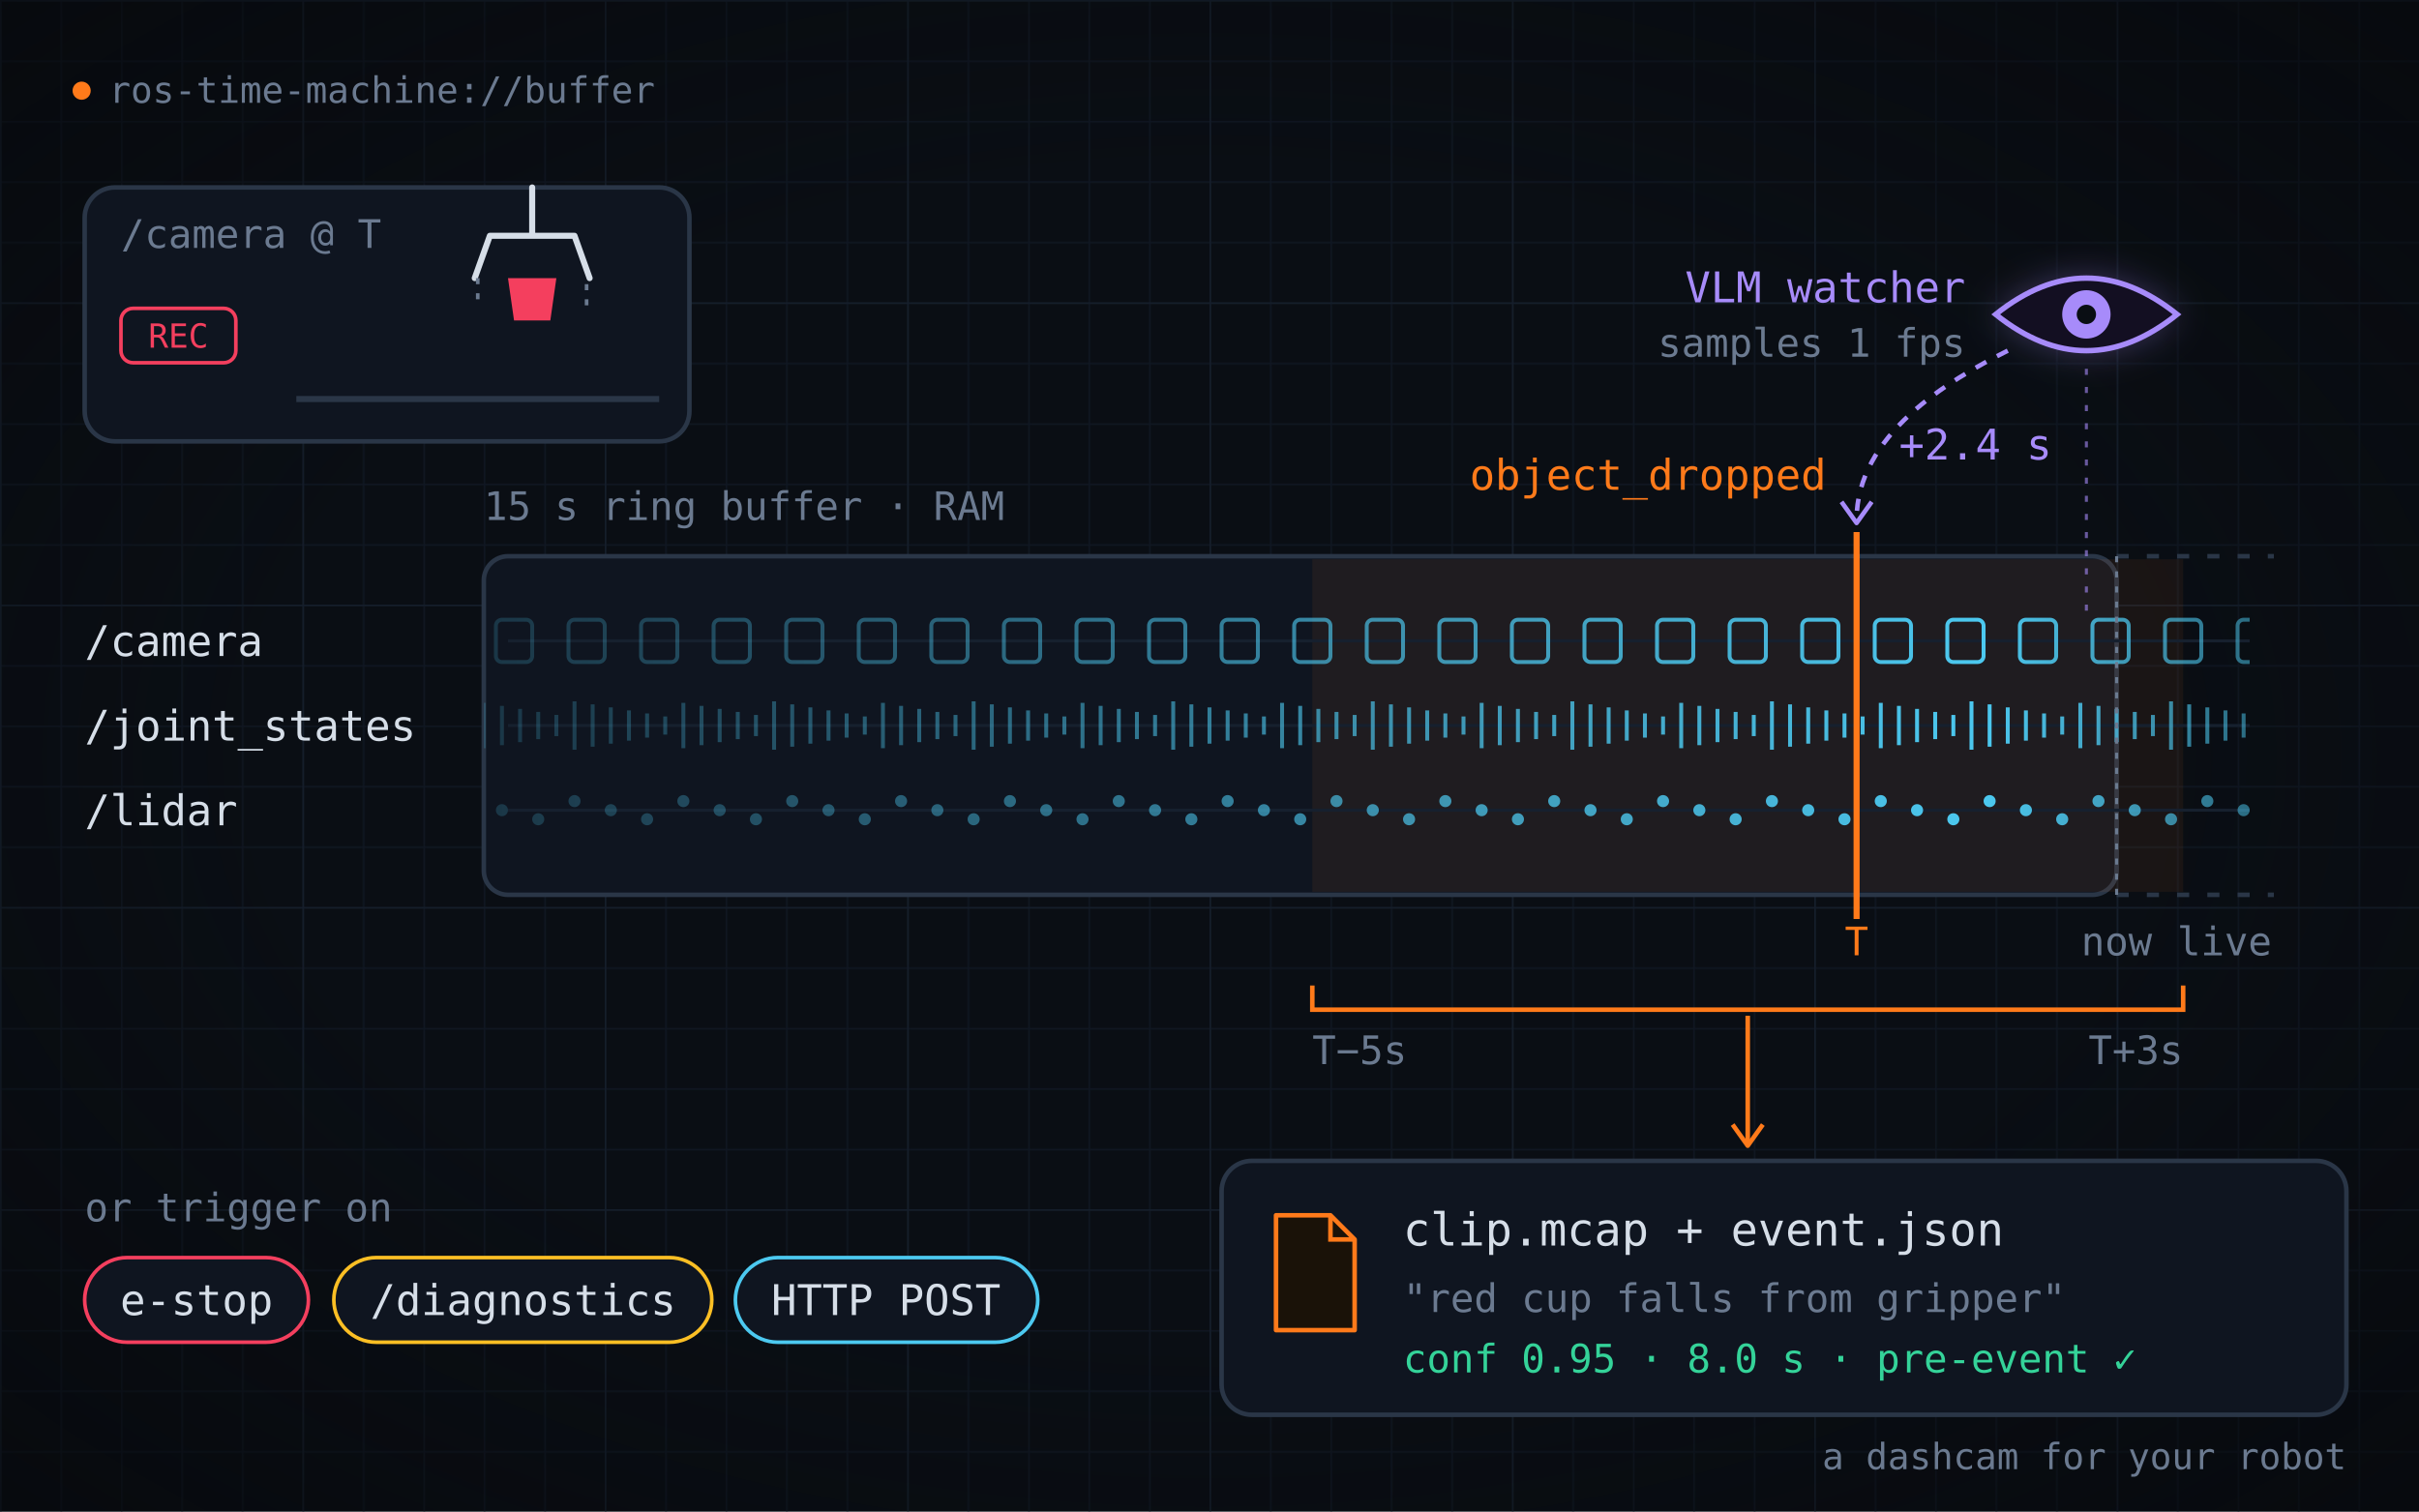
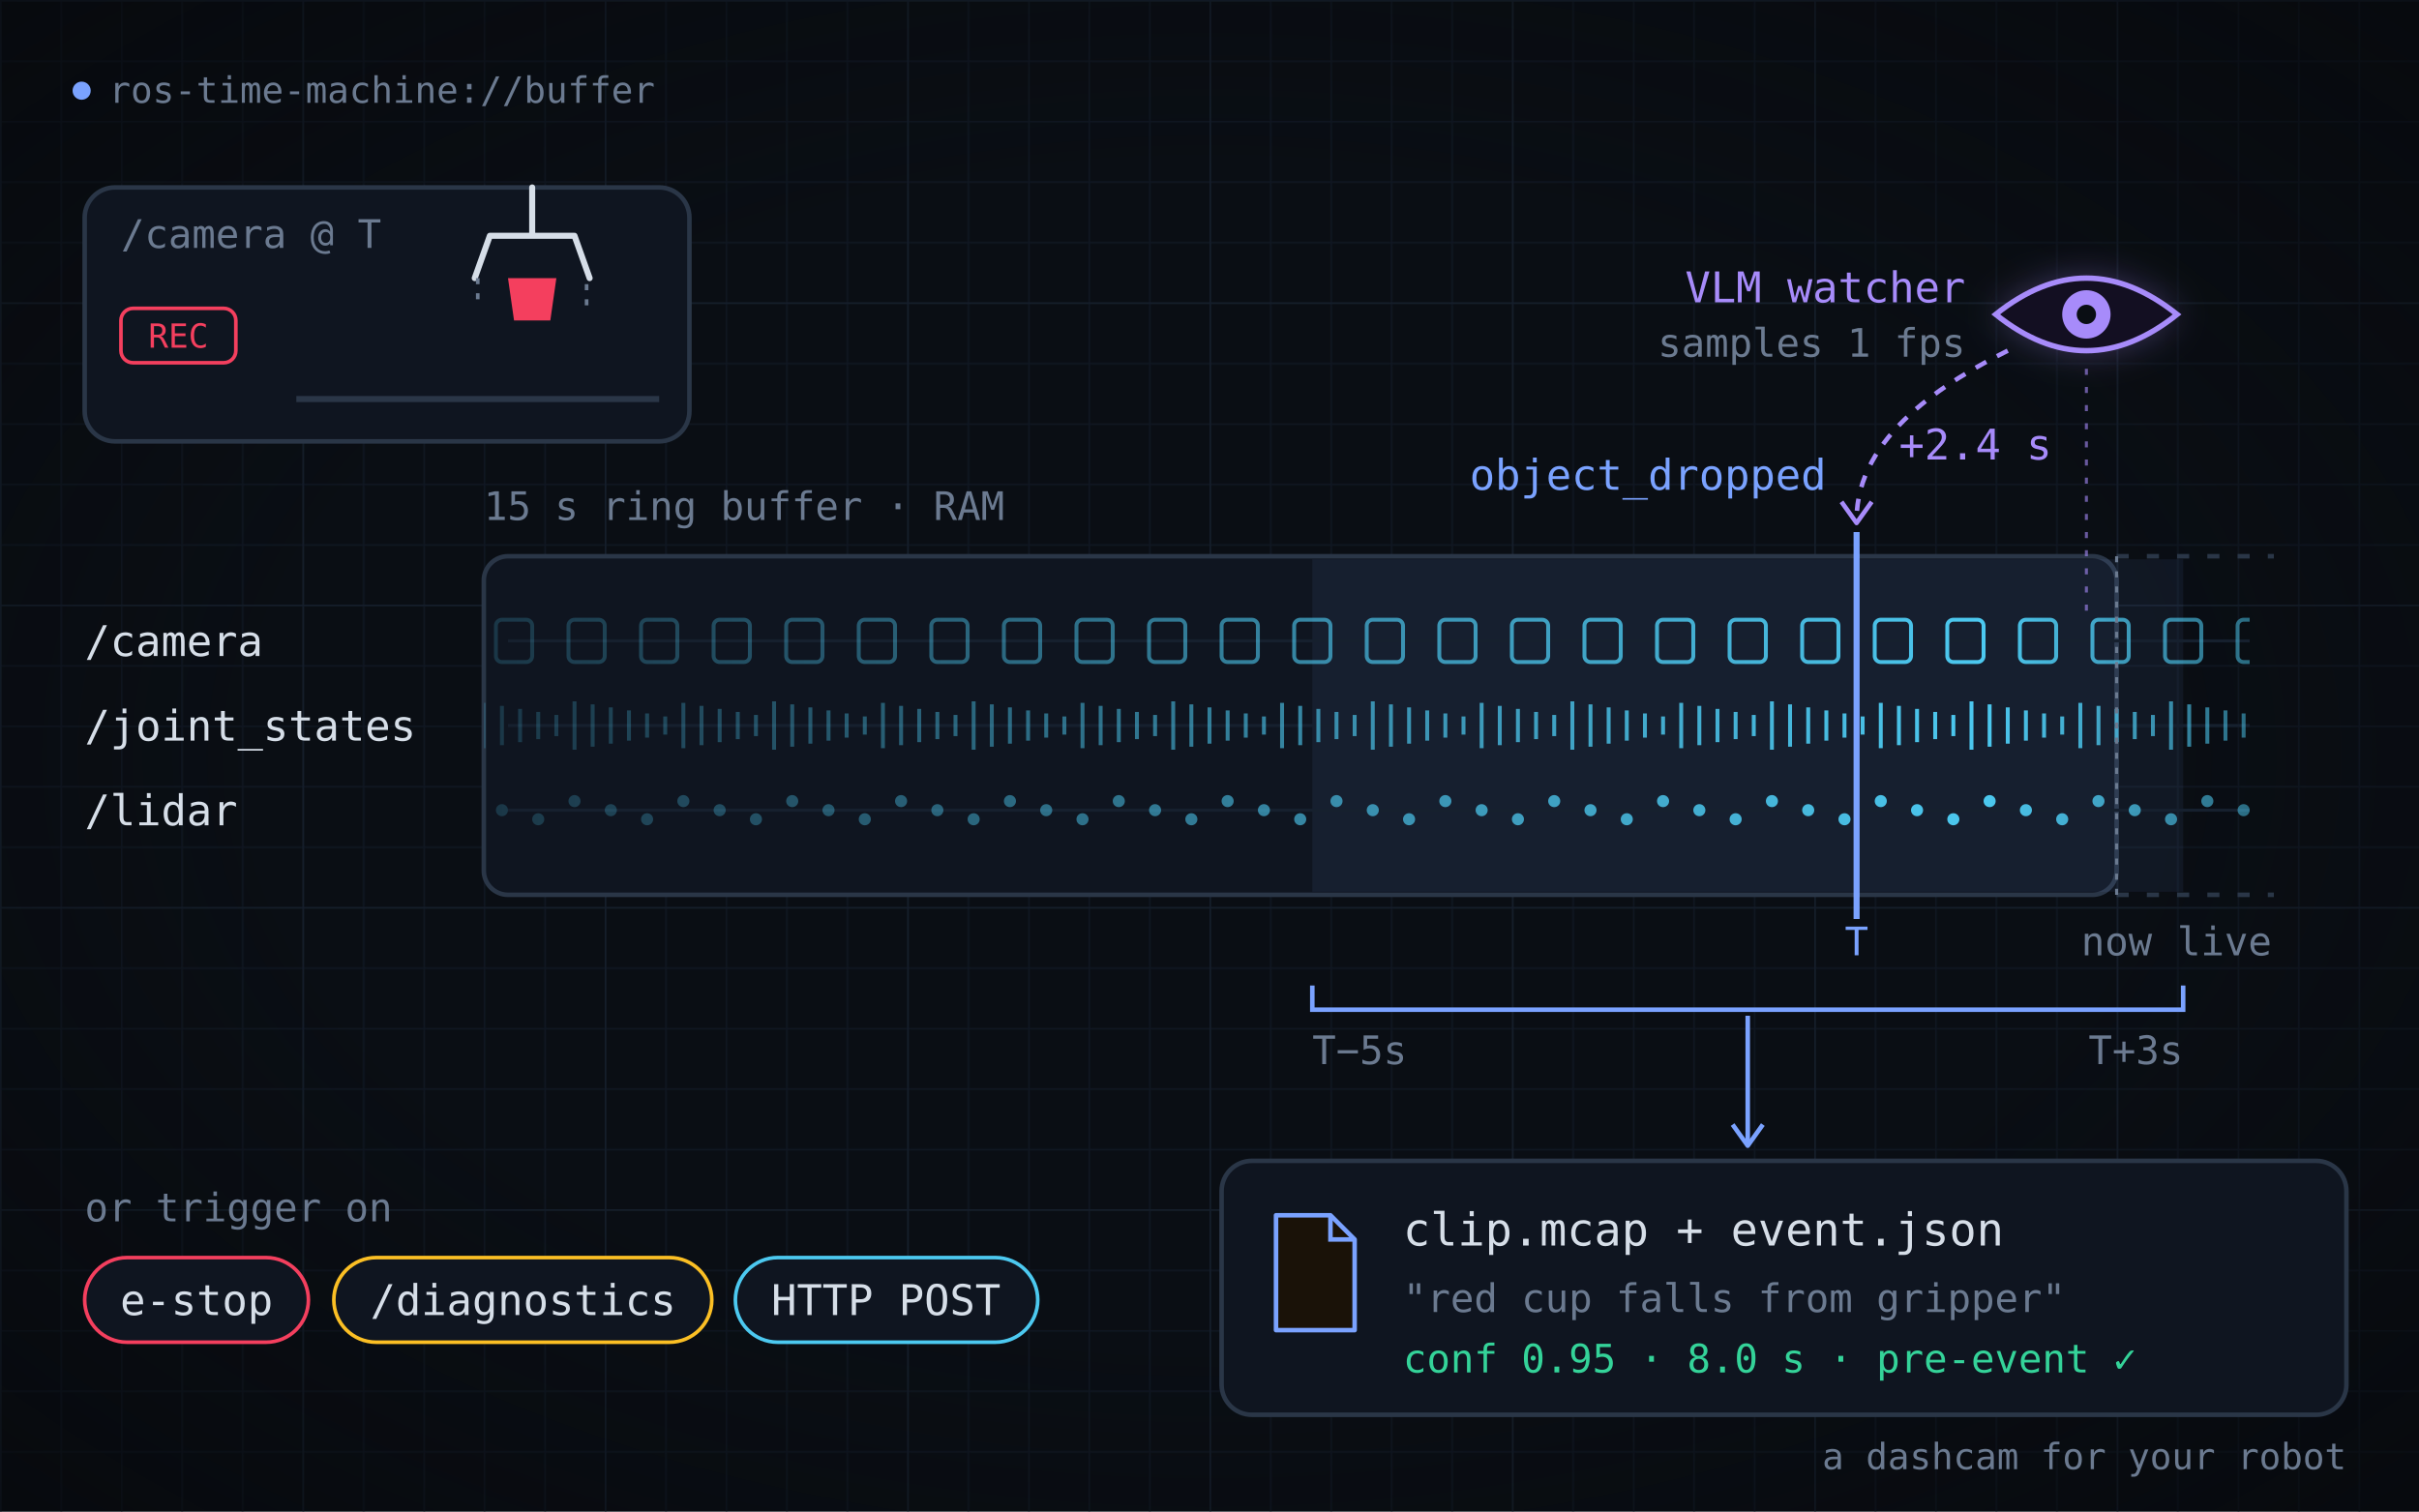
<svg xmlns="http://www.w3.org/2000/svg" viewBox="0 0 800 500" width="800" height="500" font-family="'JetBrains Mono','SF Mono',Menlo,Consolas,monospace">
  <defs>
    <pattern id="gMin" width="20" height="20" patternUnits="userSpaceOnUse">
      <path d="M20 0H0V20" fill="none" stroke="#101722" stroke-width="1" />
    </pattern>
    <pattern id="gMaj" width="100" height="100" patternUnits="userSpaceOnUse">
      <rect width="100" height="100" fill="url(#gMin)" />
      <path d="M100 0H0V100" fill="none" stroke="#151e2b" stroke-width="1" />
    </pattern>
    <radialGradient id="vig" cx="50%" cy="50%" r="70%">
      <stop offset="55%" stop-color="#05070a" stop-opacity="0" />
      <stop offset="100%" stop-color="#05070a" stop-opacity="0.6" />
    </radialGradient>
    <filter id="glow" x="-50%" y="-50%" width="200%" height="200%">
      <feGaussianBlur stdDeviation="6" />
    </filter>
    <clipPath id="bufClip">
      <rect x="160" y="184" width="584" height="112" />
    </clipPath>
    <linearGradient id="fadeG" x1="160" y1="0" x2="744" y2="0" gradientUnits="userSpaceOnUse">
      <stop offset="0" stop-color="#fff" stop-opacity=".18" />
      <stop offset=".85" stop-color="#fff" stop-opacity="1" />
      <stop offset="1" stop-color="#fff" stop-opacity=".5" />
    </linearGradient>
    <mask id="fadeM">
      <rect x="160" y="180" width="584" height="120" fill="url(#fadeG)" />
    </mask>
  </defs>
  <style>
text{font-family:'JetBrains Mono','SF Mono',Menlo,Consolas,monospace}

.scroll{animation:scroll .667s linear infinite}
@keyframes scroll{from{transform:translateX(0)}to{transform:translateX(-24px)}}
.tl{animation:tp 1.6s ease-in-out infinite}
@keyframes tp{0%,100%{opacity:.45}50%{opacity:1}}
.cup{animation:fall 2.4s ease-in infinite}
@keyframes fall{0%,15%{transform:translateY(0)}70%,100%{transform:translateY(22px)}}
.iris{animation:look 4s ease-in-out infinite}
@keyframes look{0%,100%{transform:translateX(0)}50%{transform:translateX(-3px)}}

@media (prefers-reduced-motion: reduce){*{animation:none!important}}
</style>
  <rect width="800" height="500" fill="#0a0e14" />
  <rect width="800" height="500" fill="url(#gMaj)" />
  <rect width="800" height="500" fill="url(#vig)" />
-   <circle cx="27" cy="30" r="3" fill="#ff7a1a" />
+   <circle cx="27" cy="30" r="3" fill="#7aa2ff" />
  <text x="36" y="34" font-size="12" fill="#6b7a90">ros-time-machine://buffer</text>
  <text x="776" y="486" font-size="12" fill="#6b7a90" text-anchor="end">a dashcam for your robot</text>
  <text x="160" y="172" font-size="13" fill="#6b7a90">15 s ring buffer · RAM</text>
  <rect x="160" y="184" width="540" height="112" rx="8" fill="#0f1520" stroke="#2a3647" stroke-width="1.5" />
  <path d="M700 184 H752 M700 296 H752" stroke="#2a3647" stroke-width="1.5" stroke-dasharray="4 6" />
-   <rect x="434" y="185" width="288" height="110" fill="#ff7a1a" opacity=".07" />
+   <rect x="434" y="185" width="288" height="110" fill="#7aa2ff" opacity=".07" />
  <text x="28" y="217" font-size="14" fill="#d6dee8">/camera</text>
  <line x1="168" y1="212" x2="744" y2="212" stroke="#16202e" stroke-width="1" />
  <text x="28" y="245" font-size="14" fill="#d6dee8">/joint_states</text>
  <line x1="168" y1="240" x2="744" y2="240" stroke="#16202e" stroke-width="1" />
  <text x="28" y="273" font-size="14" fill="#d6dee8">/lidar</text>
  <line x1="168" y1="268" x2="744" y2="268" stroke="#16202e" stroke-width="1" />
  <g clip-path="url(#bufClip)">
    <g mask="url(#fadeM)">
      <g class="scroll">
        <rect x="164" y="205" width="12" height="14" rx="2" fill="none" stroke="#4cc9f0" stroke-width="1.3" />
        <rect x="188" y="205" width="12" height="14" rx="2" fill="none" stroke="#4cc9f0" stroke-width="1.3" />
        <rect x="212" y="205" width="12" height="14" rx="2" fill="none" stroke="#4cc9f0" stroke-width="1.3" />
        <rect x="236" y="205" width="12" height="14" rx="2" fill="none" stroke="#4cc9f0" stroke-width="1.3" />
        <rect x="260" y="205" width="12" height="14" rx="2" fill="none" stroke="#4cc9f0" stroke-width="1.3" />
        <rect x="284" y="205" width="12" height="14" rx="2" fill="none" stroke="#4cc9f0" stroke-width="1.3" />
        <rect x="308" y="205" width="12" height="14" rx="2" fill="none" stroke="#4cc9f0" stroke-width="1.3" />
        <rect x="332" y="205" width="12" height="14" rx="2" fill="none" stroke="#4cc9f0" stroke-width="1.3" />
        <rect x="356" y="205" width="12" height="14" rx="2" fill="none" stroke="#4cc9f0" stroke-width="1.3" />
        <rect x="380" y="205" width="12" height="14" rx="2" fill="none" stroke="#4cc9f0" stroke-width="1.3" />
        <rect x="404" y="205" width="12" height="14" rx="2" fill="none" stroke="#4cc9f0" stroke-width="1.3" />
        <rect x="428" y="205" width="12" height="14" rx="2" fill="none" stroke="#4cc9f0" stroke-width="1.3" />
        <rect x="452" y="205" width="12" height="14" rx="2" fill="none" stroke="#4cc9f0" stroke-width="1.3" />
        <rect x="476" y="205" width="12" height="14" rx="2" fill="none" stroke="#4cc9f0" stroke-width="1.3" />
        <rect x="500" y="205" width="12" height="14" rx="2" fill="none" stroke="#4cc9f0" stroke-width="1.3" />
        <rect x="524" y="205" width="12" height="14" rx="2" fill="none" stroke="#4cc9f0" stroke-width="1.3" />
        <rect x="548" y="205" width="12" height="14" rx="2" fill="none" stroke="#4cc9f0" stroke-width="1.3" />
        <rect x="572" y="205" width="12" height="14" rx="2" fill="none" stroke="#4cc9f0" stroke-width="1.3" />
        <rect x="596" y="205" width="12" height="14" rx="2" fill="none" stroke="#4cc9f0" stroke-width="1.3" />
        <rect x="620" y="205" width="12" height="14" rx="2" fill="none" stroke="#4cc9f0" stroke-width="1.3" />
        <rect x="644" y="205" width="12" height="14" rx="2" fill="none" stroke="#4cc9f0" stroke-width="1.3" />
        <rect x="668" y="205" width="12" height="14" rx="2" fill="none" stroke="#4cc9f0" stroke-width="1.3" />
        <rect x="692" y="205" width="12" height="14" rx="2" fill="none" stroke="#4cc9f0" stroke-width="1.3" />
        <rect x="716" y="205" width="12" height="14" rx="2" fill="none" stroke="#4cc9f0" stroke-width="1.3" />
        <rect x="740" y="205" width="12" height="14" rx="2" fill="none" stroke="#4cc9f0" stroke-width="1.3" />
        <rect x="764" y="205" width="12" height="14" rx="2" fill="none" stroke="#4cc9f0" stroke-width="1.3" />
        <rect x="788" y="205" width="12" height="14" rx="2" fill="none" stroke="#4cc9f0" stroke-width="1.3" />
        <line x1="160" y1="232.5" x2="160" y2="247.5" stroke="#4cc9f0" stroke-width="1.3" />
        <line x1="166" y1="233.5" x2="166" y2="246.5" stroke="#4cc9f0" stroke-width="1.3" />
        <line x1="172" y1="234.5" x2="172" y2="245.5" stroke="#4cc9f0" stroke-width="1.3" />
        <line x1="178" y1="235.5" x2="178" y2="244.5" stroke="#4cc9f0" stroke-width="1.3" />
        <line x1="184" y1="236.5" x2="184" y2="243.5" stroke="#4cc9f0" stroke-width="1.3" />
        <line x1="190" y1="232.0" x2="190" y2="248.0" stroke="#4cc9f0" stroke-width="1.3" />
        <line x1="196" y1="233.0" x2="196" y2="247.0" stroke="#4cc9f0" stroke-width="1.3" />
        <line x1="202" y1="234.0" x2="202" y2="246.0" stroke="#4cc9f0" stroke-width="1.3" />
        <line x1="208" y1="235.0" x2="208" y2="245.0" stroke="#4cc9f0" stroke-width="1.3" />
        <line x1="214" y1="236.0" x2="214" y2="244.0" stroke="#4cc9f0" stroke-width="1.3" />
        <line x1="220" y1="237.0" x2="220" y2="243.0" stroke="#4cc9f0" stroke-width="1.3" />
        <line x1="226" y1="232.5" x2="226" y2="247.5" stroke="#4cc9f0" stroke-width="1.3" />
        <line x1="232" y1="233.5" x2="232" y2="246.5" stroke="#4cc9f0" stroke-width="1.3" />
        <line x1="238" y1="234.5" x2="238" y2="245.5" stroke="#4cc9f0" stroke-width="1.3" />
        <line x1="244" y1="235.5" x2="244" y2="244.5" stroke="#4cc9f0" stroke-width="1.3" />
        <line x1="250" y1="236.5" x2="250" y2="243.5" stroke="#4cc9f0" stroke-width="1.3" />
        <line x1="256" y1="232.0" x2="256" y2="248.0" stroke="#4cc9f0" stroke-width="1.3" />
        <line x1="262" y1="233.0" x2="262" y2="247.0" stroke="#4cc9f0" stroke-width="1.3" />
        <line x1="268" y1="234.0" x2="268" y2="246.0" stroke="#4cc9f0" stroke-width="1.3" />
        <line x1="274" y1="235.0" x2="274" y2="245.0" stroke="#4cc9f0" stroke-width="1.3" />
        <line x1="280" y1="236.0" x2="280" y2="244.0" stroke="#4cc9f0" stroke-width="1.3" />
        <line x1="286" y1="237.0" x2="286" y2="243.0" stroke="#4cc9f0" stroke-width="1.3" />
        <line x1="292" y1="232.5" x2="292" y2="247.5" stroke="#4cc9f0" stroke-width="1.3" />
        <line x1="298" y1="233.5" x2="298" y2="246.5" stroke="#4cc9f0" stroke-width="1.3" />
        <line x1="304" y1="234.5" x2="304" y2="245.5" stroke="#4cc9f0" stroke-width="1.3" />
        <line x1="310" y1="235.5" x2="310" y2="244.5" stroke="#4cc9f0" stroke-width="1.3" />
        <line x1="316" y1="236.5" x2="316" y2="243.5" stroke="#4cc9f0" stroke-width="1.3" />
        <line x1="322" y1="232.0" x2="322" y2="248.0" stroke="#4cc9f0" stroke-width="1.3" />
        <line x1="328" y1="233.0" x2="328" y2="247.0" stroke="#4cc9f0" stroke-width="1.3" />
        <line x1="334" y1="234.0" x2="334" y2="246.0" stroke="#4cc9f0" stroke-width="1.3" />
        <line x1="340" y1="235.0" x2="340" y2="245.0" stroke="#4cc9f0" stroke-width="1.3" />
        <line x1="346" y1="236.0" x2="346" y2="244.0" stroke="#4cc9f0" stroke-width="1.3" />
        <line x1="352" y1="237.0" x2="352" y2="243.0" stroke="#4cc9f0" stroke-width="1.3" />
        <line x1="358" y1="232.5" x2="358" y2="247.5" stroke="#4cc9f0" stroke-width="1.3" />
        <line x1="364" y1="233.5" x2="364" y2="246.5" stroke="#4cc9f0" stroke-width="1.3" />
        <line x1="370" y1="234.5" x2="370" y2="245.5" stroke="#4cc9f0" stroke-width="1.3" />
        <line x1="376" y1="235.5" x2="376" y2="244.5" stroke="#4cc9f0" stroke-width="1.3" />
        <line x1="382" y1="236.5" x2="382" y2="243.5" stroke="#4cc9f0" stroke-width="1.3" />
        <line x1="388" y1="232.0" x2="388" y2="248.0" stroke="#4cc9f0" stroke-width="1.3" />
        <line x1="394" y1="233.0" x2="394" y2="247.0" stroke="#4cc9f0" stroke-width="1.3" />
        <line x1="400" y1="234.0" x2="400" y2="246.0" stroke="#4cc9f0" stroke-width="1.3" />
        <line x1="406" y1="235.0" x2="406" y2="245.0" stroke="#4cc9f0" stroke-width="1.3" />
        <line x1="412" y1="236.0" x2="412" y2="244.0" stroke="#4cc9f0" stroke-width="1.3" />
        <line x1="418" y1="237.0" x2="418" y2="243.0" stroke="#4cc9f0" stroke-width="1.3" />
        <line x1="424" y1="232.5" x2="424" y2="247.5" stroke="#4cc9f0" stroke-width="1.3" />
        <line x1="430" y1="233.5" x2="430" y2="246.5" stroke="#4cc9f0" stroke-width="1.3" />
        <line x1="436" y1="234.5" x2="436" y2="245.5" stroke="#4cc9f0" stroke-width="1.3" />
        <line x1="442" y1="235.5" x2="442" y2="244.5" stroke="#4cc9f0" stroke-width="1.3" />
        <line x1="448" y1="236.5" x2="448" y2="243.5" stroke="#4cc9f0" stroke-width="1.3" />
        <line x1="454" y1="232.0" x2="454" y2="248.0" stroke="#4cc9f0" stroke-width="1.3" />
        <line x1="460" y1="233.0" x2="460" y2="247.0" stroke="#4cc9f0" stroke-width="1.3" />
        <line x1="466" y1="234.0" x2="466" y2="246.0" stroke="#4cc9f0" stroke-width="1.3" />
        <line x1="472" y1="235.0" x2="472" y2="245.0" stroke="#4cc9f0" stroke-width="1.3" />
        <line x1="478" y1="236.0" x2="478" y2="244.0" stroke="#4cc9f0" stroke-width="1.3" />
        <line x1="484" y1="237.0" x2="484" y2="243.0" stroke="#4cc9f0" stroke-width="1.3" />
        <line x1="490" y1="232.5" x2="490" y2="247.5" stroke="#4cc9f0" stroke-width="1.3" />
        <line x1="496" y1="233.5" x2="496" y2="246.5" stroke="#4cc9f0" stroke-width="1.3" />
        <line x1="502" y1="234.5" x2="502" y2="245.5" stroke="#4cc9f0" stroke-width="1.3" />
        <line x1="508" y1="235.5" x2="508" y2="244.5" stroke="#4cc9f0" stroke-width="1.3" />
        <line x1="514" y1="236.5" x2="514" y2="243.5" stroke="#4cc9f0" stroke-width="1.3" />
        <line x1="520" y1="232.0" x2="520" y2="248.0" stroke="#4cc9f0" stroke-width="1.3" />
        <line x1="526" y1="233.0" x2="526" y2="247.0" stroke="#4cc9f0" stroke-width="1.3" />
        <line x1="532" y1="234.0" x2="532" y2="246.0" stroke="#4cc9f0" stroke-width="1.3" />
        <line x1="538" y1="235.0" x2="538" y2="245.0" stroke="#4cc9f0" stroke-width="1.3" />
        <line x1="544" y1="236.0" x2="544" y2="244.0" stroke="#4cc9f0" stroke-width="1.3" />
        <line x1="550" y1="237.0" x2="550" y2="243.0" stroke="#4cc9f0" stroke-width="1.3" />
        <line x1="556" y1="232.5" x2="556" y2="247.5" stroke="#4cc9f0" stroke-width="1.3" />
        <line x1="562" y1="233.5" x2="562" y2="246.5" stroke="#4cc9f0" stroke-width="1.3" />
        <line x1="568" y1="234.5" x2="568" y2="245.5" stroke="#4cc9f0" stroke-width="1.3" />
        <line x1="574" y1="235.5" x2="574" y2="244.5" stroke="#4cc9f0" stroke-width="1.3" />
        <line x1="580" y1="236.5" x2="580" y2="243.5" stroke="#4cc9f0" stroke-width="1.3" />
        <line x1="586" y1="232.0" x2="586" y2="248.0" stroke="#4cc9f0" stroke-width="1.3" />
        <line x1="592" y1="233.0" x2="592" y2="247.0" stroke="#4cc9f0" stroke-width="1.3" />
        <line x1="598" y1="234.0" x2="598" y2="246.0" stroke="#4cc9f0" stroke-width="1.3" />
        <line x1="604" y1="235.0" x2="604" y2="245.0" stroke="#4cc9f0" stroke-width="1.3" />
        <line x1="610" y1="236.0" x2="610" y2="244.0" stroke="#4cc9f0" stroke-width="1.3" />
        <line x1="616" y1="237.0" x2="616" y2="243.0" stroke="#4cc9f0" stroke-width="1.3" />
        <line x1="622" y1="232.5" x2="622" y2="247.5" stroke="#4cc9f0" stroke-width="1.3" />
        <line x1="628" y1="233.5" x2="628" y2="246.5" stroke="#4cc9f0" stroke-width="1.3" />
        <line x1="634" y1="234.5" x2="634" y2="245.5" stroke="#4cc9f0" stroke-width="1.3" />
        <line x1="640" y1="235.5" x2="640" y2="244.5" stroke="#4cc9f0" stroke-width="1.3" />
        <line x1="646" y1="236.5" x2="646" y2="243.5" stroke="#4cc9f0" stroke-width="1.3" />
        <line x1="652" y1="232.0" x2="652" y2="248.0" stroke="#4cc9f0" stroke-width="1.3" />
        <line x1="658" y1="233.0" x2="658" y2="247.0" stroke="#4cc9f0" stroke-width="1.3" />
        <line x1="664" y1="234.0" x2="664" y2="246.0" stroke="#4cc9f0" stroke-width="1.3" />
        <line x1="670" y1="235.0" x2="670" y2="245.0" stroke="#4cc9f0" stroke-width="1.3" />
        <line x1="676" y1="236.0" x2="676" y2="244.0" stroke="#4cc9f0" stroke-width="1.3" />
        <line x1="682" y1="237.0" x2="682" y2="243.0" stroke="#4cc9f0" stroke-width="1.3" />
        <line x1="688" y1="232.5" x2="688" y2="247.5" stroke="#4cc9f0" stroke-width="1.3" />
        <line x1="694" y1="233.5" x2="694" y2="246.5" stroke="#4cc9f0" stroke-width="1.3" />
        <line x1="700" y1="234.5" x2="700" y2="245.5" stroke="#4cc9f0" stroke-width="1.3" />
        <line x1="706" y1="235.5" x2="706" y2="244.5" stroke="#4cc9f0" stroke-width="1.3" />
        <line x1="712" y1="236.5" x2="712" y2="243.5" stroke="#4cc9f0" stroke-width="1.3" />
        <line x1="718" y1="232.0" x2="718" y2="248.0" stroke="#4cc9f0" stroke-width="1.3" />
        <line x1="724" y1="233.0" x2="724" y2="247.0" stroke="#4cc9f0" stroke-width="1.3" />
        <line x1="730" y1="234.0" x2="730" y2="246.0" stroke="#4cc9f0" stroke-width="1.3" />
        <line x1="736" y1="235.0" x2="736" y2="245.0" stroke="#4cc9f0" stroke-width="1.3" />
        <line x1="742" y1="236.0" x2="742" y2="244.0" stroke="#4cc9f0" stroke-width="1.3" />
        <line x1="748" y1="237.0" x2="748" y2="243.0" stroke="#4cc9f0" stroke-width="1.3" />
        <line x1="754" y1="232.5" x2="754" y2="247.5" stroke="#4cc9f0" stroke-width="1.3" />
        <line x1="760" y1="233.5" x2="760" y2="246.5" stroke="#4cc9f0" stroke-width="1.3" />
        <line x1="766" y1="234.5" x2="766" y2="245.5" stroke="#4cc9f0" stroke-width="1.3" />
        <line x1="772" y1="235.5" x2="772" y2="244.5" stroke="#4cc9f0" stroke-width="1.3" />
        <line x1="778" y1="236.5" x2="778" y2="243.5" stroke="#4cc9f0" stroke-width="1.3" />
        <line x1="784" y1="232.0" x2="784" y2="248.0" stroke="#4cc9f0" stroke-width="1.3" />
        <line x1="790" y1="233.0" x2="790" y2="247.0" stroke="#4cc9f0" stroke-width="1.3" />
        <circle cx="166" cy="268" r="2" fill="#4cc9f0" />
        <circle cx="178" cy="271" r="2" fill="#4cc9f0" />
        <circle cx="190" cy="265" r="2" fill="#4cc9f0" />
        <circle cx="202" cy="268" r="2" fill="#4cc9f0" />
        <circle cx="214" cy="271" r="2" fill="#4cc9f0" />
        <circle cx="226" cy="265" r="2" fill="#4cc9f0" />
        <circle cx="238" cy="268" r="2" fill="#4cc9f0" />
        <circle cx="250" cy="271" r="2" fill="#4cc9f0" />
        <circle cx="262" cy="265" r="2" fill="#4cc9f0" />
        <circle cx="274" cy="268" r="2" fill="#4cc9f0" />
        <circle cx="286" cy="271" r="2" fill="#4cc9f0" />
        <circle cx="298" cy="265" r="2" fill="#4cc9f0" />
        <circle cx="310" cy="268" r="2" fill="#4cc9f0" />
        <circle cx="322" cy="271" r="2" fill="#4cc9f0" />
        <circle cx="334" cy="265" r="2" fill="#4cc9f0" />
        <circle cx="346" cy="268" r="2" fill="#4cc9f0" />
        <circle cx="358" cy="271" r="2" fill="#4cc9f0" />
        <circle cx="370" cy="265" r="2" fill="#4cc9f0" />
        <circle cx="382" cy="268" r="2" fill="#4cc9f0" />
        <circle cx="394" cy="271" r="2" fill="#4cc9f0" />
        <circle cx="406" cy="265" r="2" fill="#4cc9f0" />
        <circle cx="418" cy="268" r="2" fill="#4cc9f0" />
        <circle cx="430" cy="271" r="2" fill="#4cc9f0" />
        <circle cx="442" cy="265" r="2" fill="#4cc9f0" />
        <circle cx="454" cy="268" r="2" fill="#4cc9f0" />
        <circle cx="466" cy="271" r="2" fill="#4cc9f0" />
        <circle cx="478" cy="265" r="2" fill="#4cc9f0" />
        <circle cx="490" cy="268" r="2" fill="#4cc9f0" />
        <circle cx="502" cy="271" r="2" fill="#4cc9f0" />
        <circle cx="514" cy="265" r="2" fill="#4cc9f0" />
        <circle cx="526" cy="268" r="2" fill="#4cc9f0" />
        <circle cx="538" cy="271" r="2" fill="#4cc9f0" />
        <circle cx="550" cy="265" r="2" fill="#4cc9f0" />
        <circle cx="562" cy="268" r="2" fill="#4cc9f0" />
        <circle cx="574" cy="271" r="2" fill="#4cc9f0" />
        <circle cx="586" cy="265" r="2" fill="#4cc9f0" />
        <circle cx="598" cy="268" r="2" fill="#4cc9f0" />
        <circle cx="610" cy="271" r="2" fill="#4cc9f0" />
        <circle cx="622" cy="265" r="2" fill="#4cc9f0" />
        <circle cx="634" cy="268" r="2" fill="#4cc9f0" />
        <circle cx="646" cy="271" r="2" fill="#4cc9f0" />
        <circle cx="658" cy="265" r="2" fill="#4cc9f0" />
        <circle cx="670" cy="268" r="2" fill="#4cc9f0" />
        <circle cx="682" cy="271" r="2" fill="#4cc9f0" />
        <circle cx="694" cy="265" r="2" fill="#4cc9f0" />
        <circle cx="706" cy="268" r="2" fill="#4cc9f0" />
        <circle cx="718" cy="271" r="2" fill="#4cc9f0" />
        <circle cx="730" cy="265" r="2" fill="#4cc9f0" />
        <circle cx="742" cy="268" r="2" fill="#4cc9f0" />
        <circle cx="754" cy="271" r="2" fill="#4cc9f0" />
        <circle cx="766" cy="265" r="2" fill="#4cc9f0" />
        <circle cx="778" cy="268" r="2" fill="#4cc9f0" />
        <circle cx="790" cy="271" r="2" fill="#4cc9f0" />
      </g>
    </g>
  </g>
  <text x="720" y="316" font-size="13" fill="#6b7a90">live</text>
  <line x1="700" y1="184" x2="700" y2="296" stroke="#6b7a90" stroke-width="1" stroke-dasharray="2 3" />
  <text x="700" y="316" font-size="13" fill="#6b7a90" text-anchor="middle">now</text>
-   <line class="tl" x1="614" y1="176" x2="614" y2="304" stroke="#ff7a1a" stroke-width="7" filter="url(#glow)" />
-   <line x1="614" y1="176" x2="614" y2="304" stroke="#ff7a1a" stroke-width="2" />
-   <text x="614" y="316" font-size="13" fill="#ff7a1a" text-anchor="middle">T</text>
-   <text x="604" y="162" font-size="14" fill="#ff7a1a" text-anchor="end">object_dropped</text>
-   <path d="M434 326 V334 H722 V326" fill="none" stroke="#ff7a1a" stroke-width="1.5" />
+   <line class="tl" x1="614" y1="176" x2="614" y2="304" stroke="#7aa2ff" stroke-width="7" filter="url(#glow)" />
+   <line x1="614" y1="176" x2="614" y2="304" stroke="#7aa2ff" stroke-width="2" />
+   <text x="614" y="316" font-size="13" fill="#7aa2ff" text-anchor="middle">T</text>
+   <text x="604" y="162" font-size="14" fill="#7aa2ff" text-anchor="end">object_dropped</text>
+   <path d="M434 326 V334 H722 V326" fill="none" stroke="#7aa2ff" stroke-width="1.5" />
  <text x="434" y="352" font-size="13" fill="#6b7a90">T−5s</text>
  <text x="722" y="352" font-size="13" fill="#6b7a90" text-anchor="end">T+3s</text>
-   <path d="M578.0 336 V378" stroke="#ff7a1a" stroke-width="1.5" />
-   <path d="M573.0 372 L578.0 379 L583.0 372" fill="none" stroke="#ff7a1a" stroke-width="1.5" stroke-linejoin="round" />
+   <path d="M578.0 336 V378" stroke="#7aa2ff" stroke-width="1.5" />
+   <path d="M573.0 372 L578.0 379 L583.0 372" fill="none" stroke="#7aa2ff" stroke-width="1.5" stroke-linejoin="round" />
  <path d="M660 104 Q690 80 720 104 Q690 128 660 104 Z" fill="#a78bfa" opacity=".35" filter="url(#glow)" />
  <path d="M660 104 Q690 80 720 104 Q690 128 660 104 Z" fill="#130f22" stroke="#a78bfa" stroke-width="1.8" />
  <g class="iris">
    <circle cx="690" cy="104" r="8" fill="#a78bfa" />
    <circle cx="690" cy="104" r="3.2" fill="#0a0e14" />
  </g>
  <text x="650" y="100" font-size="14" fill="#a78bfa" text-anchor="end">VLM watcher</text>
  <text x="650" y="118" font-size="13" fill="#6b7a90" text-anchor="end">samples 1 fps</text>
  <path id="smp" d="M690 202 V122" fill="none" stroke="#a78bfa" stroke-width="1" stroke-dasharray="2 4" opacity=".6" />
  <circle r="3" fill="#a78bfa" opacity="0">
    <animateMotion dur="1s" begin="0s" repeatCount="indefinite">
      <mpath href="#smp" />
    </animateMotion>
    <animate attributeName="opacity" values="0;1;1;0" keyTimes="0;.12;.85;1" dur="1s" begin="0s" repeatCount="indefinite" />
  </circle>
  <circle r="3" fill="#a78bfa" opacity="0">
    <animateMotion dur="1s" begin="-0.5s" repeatCount="indefinite">
      <mpath href="#smp" />
    </animateMotion>
    <animate attributeName="opacity" values="0;1;1;0" keyTimes="0;.12;.85;1" dur="1s" begin="-0.5s" repeatCount="indefinite" />
  </circle>
  <path d="M664 116 C644 126 614 144 614 172" fill="none" stroke="#a78bfa" stroke-width="1.5" stroke-dasharray="4 4" />
  <path d="M609 166 L614 173 L619 166" fill="none" stroke="#a78bfa" stroke-width="1.5" stroke-linejoin="round" />
  <text x="628" y="152" font-size="14" fill="#a78bfa">+2.4 s</text>
  <rect x="404" y="384" width="372" height="84" rx="10" fill="#0f1520" stroke="#2a3647" stroke-width="1.5" />
-   <path d="M422 402 h18 l8 8 v30 h-26 z" fill="#1a1208" stroke="#ff7a1a" stroke-width="1.5" stroke-linejoin="round" />
-   <path d="M440 402 v8 h8" fill="none" stroke="#ff7a1a" stroke-width="1.5" />
+   <path d="M422 402 h18 l8 8 v30 h-26 z" fill="#1a1208" stroke="#7aa2ff" stroke-width="1.5" stroke-linejoin="round" />
+   <path d="M440 402 v8 h8" fill="none" stroke="#7aa2ff" stroke-width="1.5" />
  <text x="464" y="412" font-size="15" fill="#d6dee8">clip.mcap + event.json</text>
  <text x="464" y="434" font-size="13" fill="#6b7a90">"red cup falls from gripper"</text>
  <text x="464" y="454" font-size="13" fill="#34d399">conf 0.95 · 8.0 s · pre-event ✓</text>
  <rect x="28" y="62" width="200" height="84" rx="10" fill="#0f1520" stroke="#2a3647" stroke-width="1.5" />
  <text x="40" y="82" font-size="13" fill="#6b7a90">/camera @ T</text>
  <line x1="98" y1="132" x2="218" y2="132" stroke="#2a3647" stroke-width="2" />
  <path d="M176 62 V78 M162 78 H190 M162 78 l-5 14 M190 78 l5 14" fill="none" stroke="#d6dee8" stroke-width="2" stroke-linecap="round" stroke-linejoin="round" />
  <g class="cup">
    <path d="M168 92 h16 l-2 14 h-12 z" fill="#f43f5e" />
  </g>
  <path d="M158 92 v10 M194 94 v8" stroke="#6b7a90" stroke-width="1.2" stroke-dasharray="2 3" />
  <rect x="40" y="102" width="38" height="18" rx="4" fill="none" stroke="#f43f5e" stroke-width="1.2" />
  <text x="59" y="115" font-size="11" fill="#f43f5e" text-anchor="middle">REC</text>
  <text x="28" y="404" font-size="13" fill="#6b7a90">or trigger on</text>
  <rect x="28" y="416" width="74" height="28" rx="14" fill="#0f1520" stroke="#f43f5e" stroke-width="1.2" />
  <text x="65" y="435" font-size="14" fill="#d6dee8" text-anchor="middle">e-stop</text>
  <rect x="110.4" y="416" width="125" height="28" rx="14" fill="#0f1520" stroke="#fbbf24" stroke-width="1.2" />
  <text x="173" y="435" font-size="14" fill="#d6dee8" text-anchor="middle">/diagnostics</text>
  <rect x="243.2" y="416" width="100" height="28" rx="14" fill="#0f1520" stroke="#4cc9f0" stroke-width="1.2" />
  <text x="293" y="435" font-size="14" fill="#d6dee8" text-anchor="middle">HTTP POST</text>
</svg>
